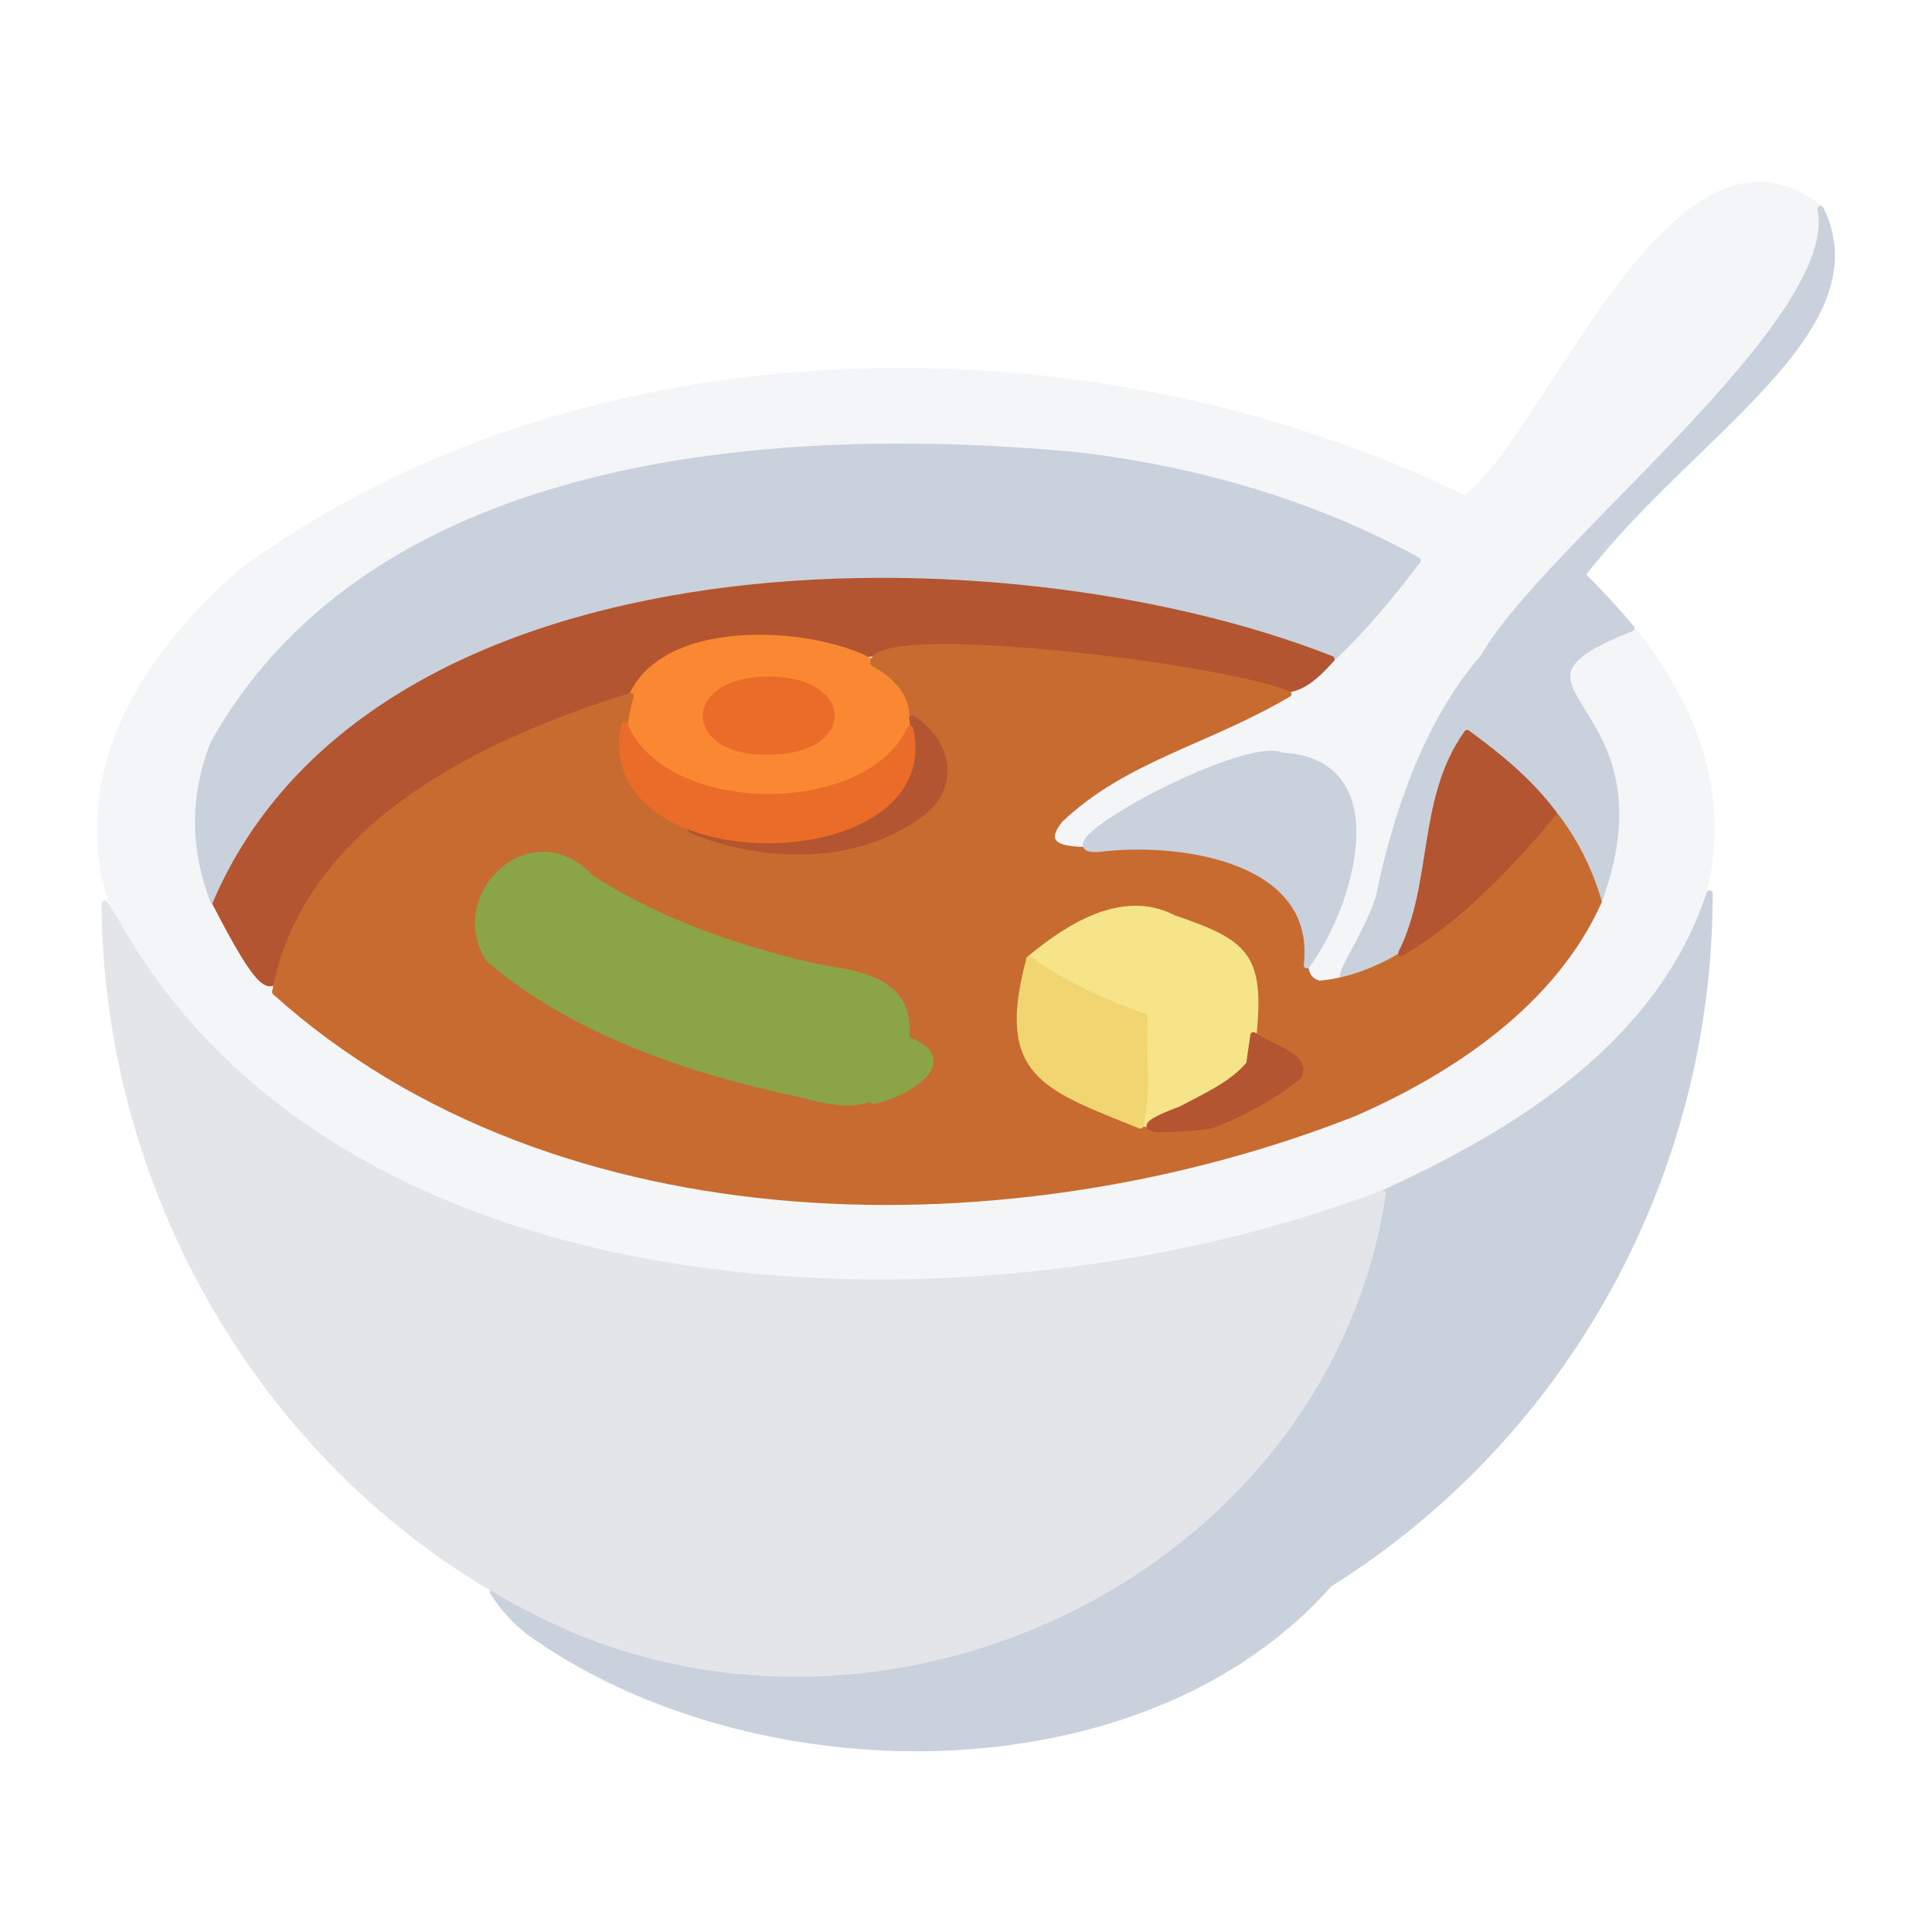
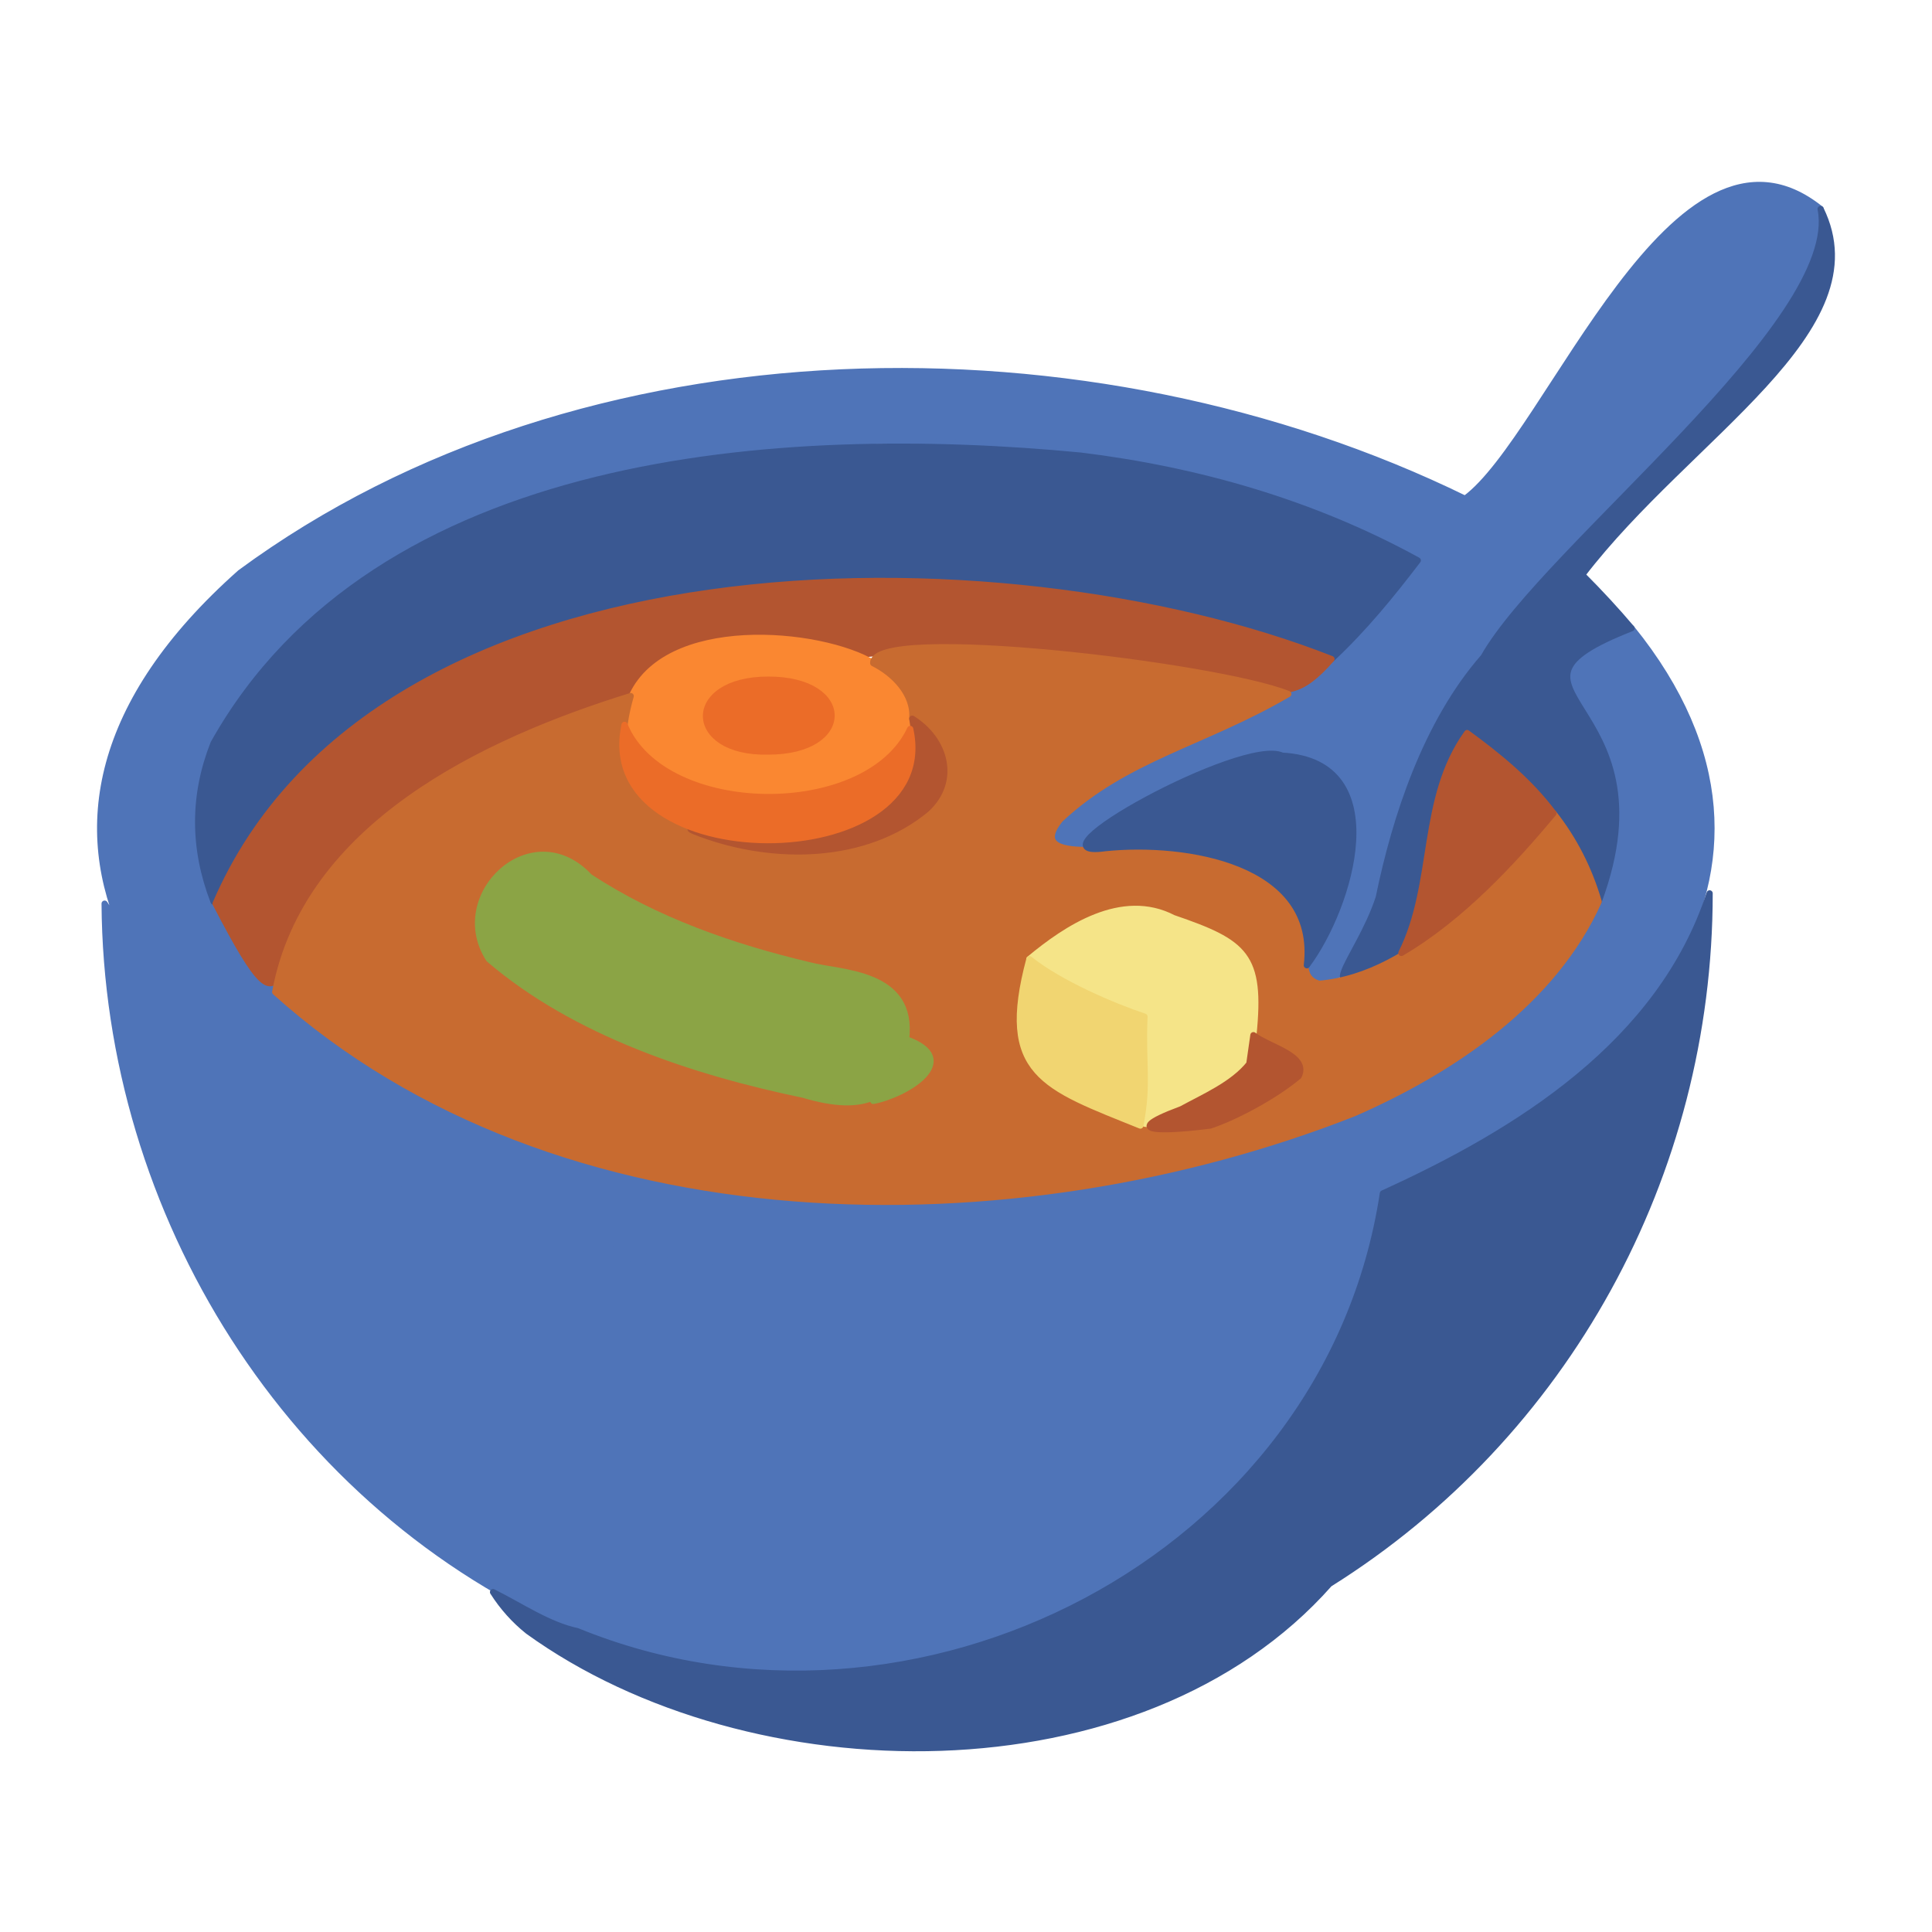
<svg xmlns="http://www.w3.org/2000/svg" viewBox="-48.9 -89.7 940.1 940.1">
  <g stroke-linejoin="round" stroke-width="3">
-     <path fill="#f4f5f7" stroke="#f4f5f7" d="M837 12c14 54-159 185-187 252-23 28-24 119-57 125-17-5 11-30 11-42 18-46-6-83-57-65q-41 12-72 43c-9 0-18-9-8-16 67-56 114-37 174-126-167-83-397-82-547 35-140 130 64 252 188 266 138 36 540-24 436-235-19-17 14-25 27-33 97 120-4 228-121 275-122 49-258 55-386 25C78 481-101 339 68 189 235 66 482 64 664 153c41-30 102-198 173-141z" />
-     <path fill="#c9d2dc" stroke="#c9d2dc" d="M745 216c-79 31 21 33-16 133-9-35-35-62-64-82-23 32-15 73-32 107-50 30-21 4-11-27 8-39 23-85 51-117 30-53 175-163 164-218 29 59-64 110-116 178q13 13 24 26z" />
-     <path fill="#c9d2dc" stroke="#c9d2dc" d="M599 231c-164-62-457-64-544 118q-15-39 0-77c79-141 276-154 422-140 57 7 113 23 164 51-13 17-26 33-42 48z" />
+     <path fill="#4f74b8" stroke="#4f74b8" d="M718 249c104 211-298 271-436 235C158 470-46 348 94 218c150-117 380-118 547-35-60 89-107 70-174 126-10 7-1 16 8 16q31-31 72-43c51-18 75 19 57 65 0 12-28 37-11 42 33-6 34-97 57-125 28-67 201-198 187-252-71-57-132 111-173 141-182-89-429-87-596 36-71.1 63.1-80.6 124.8-55.8 177.7L6 356l-4-6c1 151 90 294 230 354 164 67 365-35 392-213 117-47 218-155 121-275-13 8-46 16-27 33zM98.8 458.3c41.5 27 91.2 47.2 139.2 57.7a691 691 0 0 0 153.4 18.3C286 536 179.2 514 98.8 458.3z" />
+     <path fill="#3a5892" stroke="#3a5892" d="M745 216c-79 31 21 33-16 133-9-35-35-62-64-82-23 32-15 73-32 107-50 30-21 4-11-27 8-39 23-85 51-117 30-53 175-163 164-218 29 59-64 110-116 178q13 13 24 26z" />
+     <path fill="#3a5892" stroke="#3a5892" d="M599 231c-164-62-457-64-544 118q-15-39 0-77c79-141 276-154 422-140 57 7 113 23 164 51-13 17-26 33-42 48z" />
    <path fill="#b35530" stroke="#b35530" d="M599 231c-15 17-23 18-44 11q-36-9-73-13-57-6-114 0-33-13-68-6c-16 3-34 11-42 26-48 14-97 37-134 73-48 37-24 113-68 28 78-182 383-182 543-119z" />
    <path fill="#fa8731" stroke="#fa8731" d="M368 229c35 14 35 47 0 60-36 14-95 14-113-26 4-49 78-48 113-34z" />
    <path fill="#c86b30" stroke="#c86b30" d="M578 248c-41 24-79 31-111 61-21 26 45 9 56 14 24 3 58 12 63 41 2 9-4 22 7 25 47-4 85-51 114-83q15 19 22 43c-22 49-71 82-119 103-165 65-387 65-525-59 15-81 102-122 173-144-10 35 1 53 34 67 35 13 80 13 110-12 15-14 9-34-7-44 1-12-9-22-19-27-1-19 167 1 202 15z" />
    <path fill="#eb6c28" stroke="#eb6c28" d="M325 241c41 0 41 35 0 35-40 1-41-35 0-35z" />
    <path fill="#b35530" stroke="#b35530" d="M395 260c16 10 22 30 7 44-30 25-75 25-110 12-22-8 37 7 47 2 33-4 63-19 56-58z" />
    <path fill="#eb6c28" stroke="#eb6c28" d="M394 265c16 72-155 73-139-2 19 46 118 47 139 2z" />
    <path fill="#b35530" stroke="#b35530" d="M707 306c-20 24-45 51-74 68 17-34 9-75 32-107 15 11 30 23 42 39z" />
-     <path fill="#c9d2dc" stroke="#c9d2dc" d="M587 380c6-51-59-61-98-57-42 6 67-54 86-45 55 3 33 74 12 102z" />
+     <path fill="#3a5892" stroke="#3a5892" d="M587 380c6-51-59-61-98-57-42 6 67-54 86-45 55 3 33 74 12 102z" />
    <path fill="#8ba445" stroke="#8ba445" d="M392 416c-3 29-20 36-50 27-53-11-111-30-153-66-20-31 21-70 49-40 32 21 69 34 107 43 15 4 51 3 47 36z" />
-     <path fill="#c9d2dc" stroke="#c9d2dc" d="M783 345c0 137-70 264-185 336-92 104-282 101-390 23q-10-8-17-19c14 7 27 16 41 19 164 67 365-35 392-213 66-30 135-73 159-146z" />
-     <path fill="#e4e5e9" stroke="#e4e5e9" d="M624 491c-27 178-228 280-392 213C92 644 3 501 2 350l4 6c111 203 424 209 618 135z" />
+     <path fill="#3a5892" stroke="#3a5892" d="M783 345c0 137-70 264-185 336-92 104-282 101-390 23q-10-8-17-19c14 7 27 16 41 19 164 67 365-35 392-213 66-30 135-73 159-146z" />
    <path fill="#f5e488" stroke="#f5e488" d="m561 414-2 14c-8 10-22 16-33 22-32 18-15-1-18-21 1-1-1-15 0-24-15-5-40-16-56-28 18-15 45-33 70-20 35 12 43 18 39 57z" />
    <path fill="#f1d571" stroke="#f1d571" d="M452 377c15 12 41 23 56 28-1 24 2 32-2 53-47-19-69-25-54-81z" />
    <path fill="#b35530" stroke="#b35530" d="M561 414c8 6 27 10 22 20-12 10-31 20-43 24-16 2-49 5-14-8 11-6 25-12 33-22z" />
    <path fill="#8ba445" stroke="#8ba445" d="M376 446c10-8 15-18 16-30 28 10 0 27-16 30z" />
  </g>
</svg>
